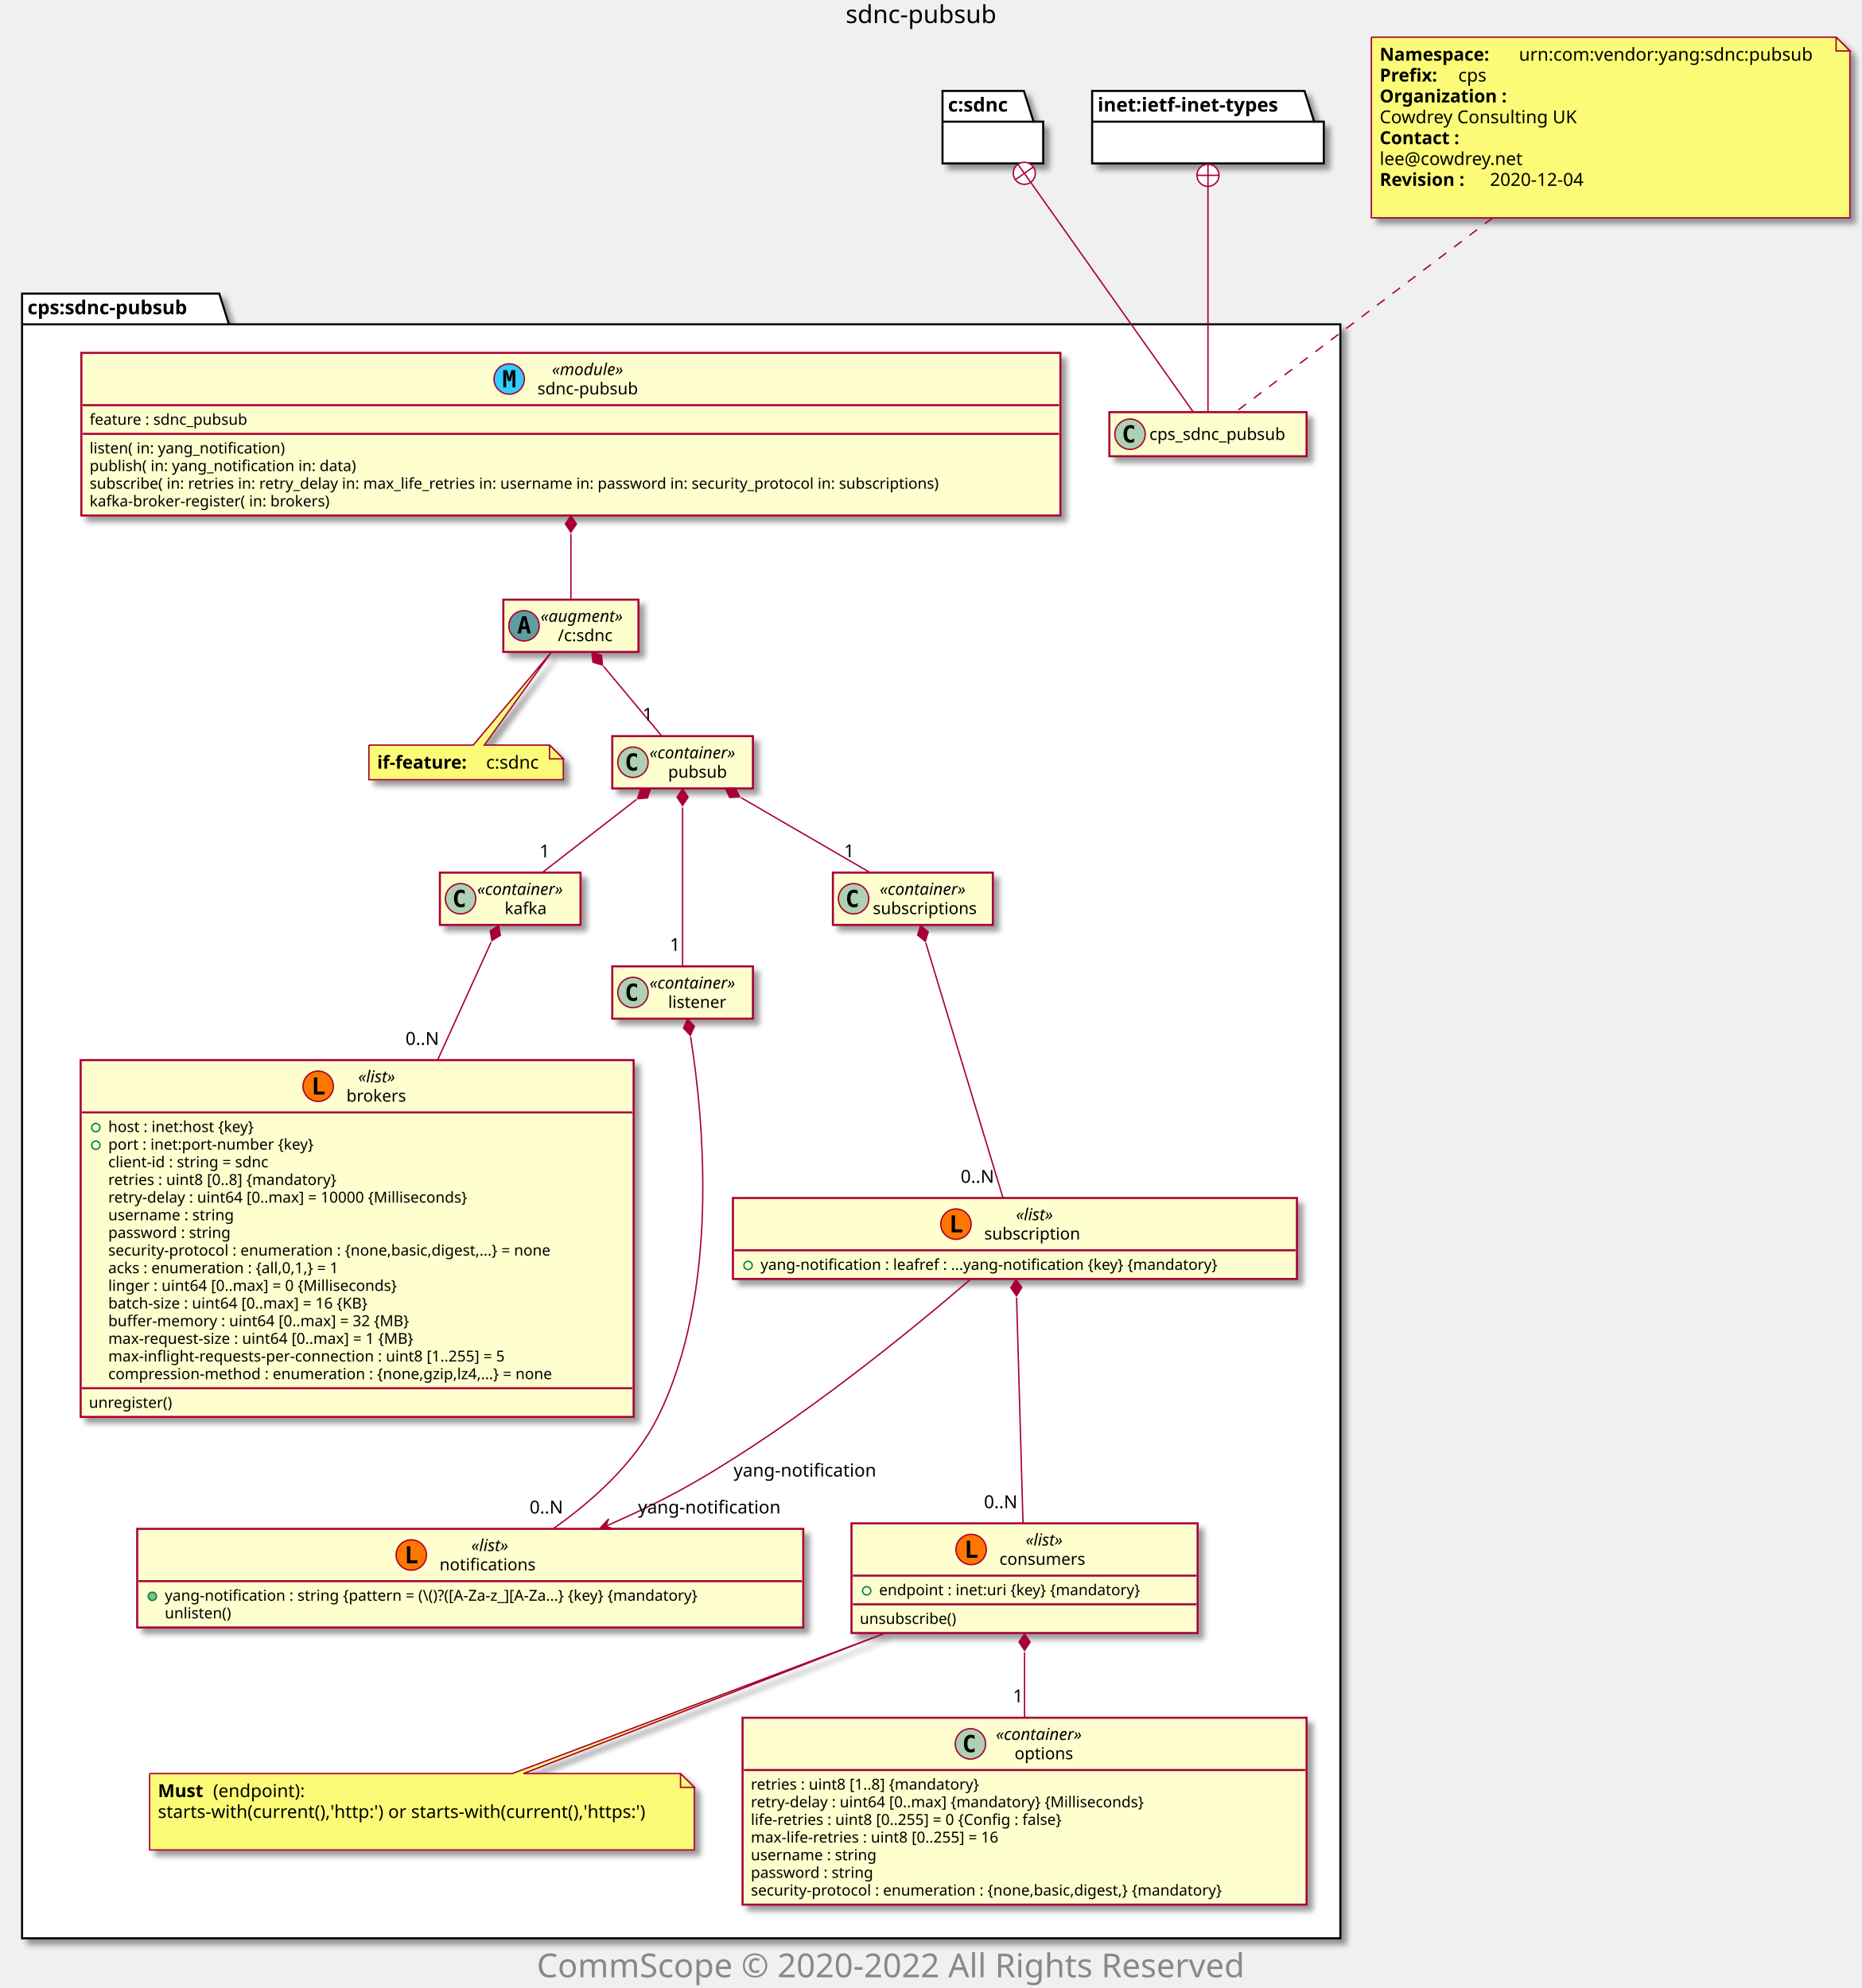
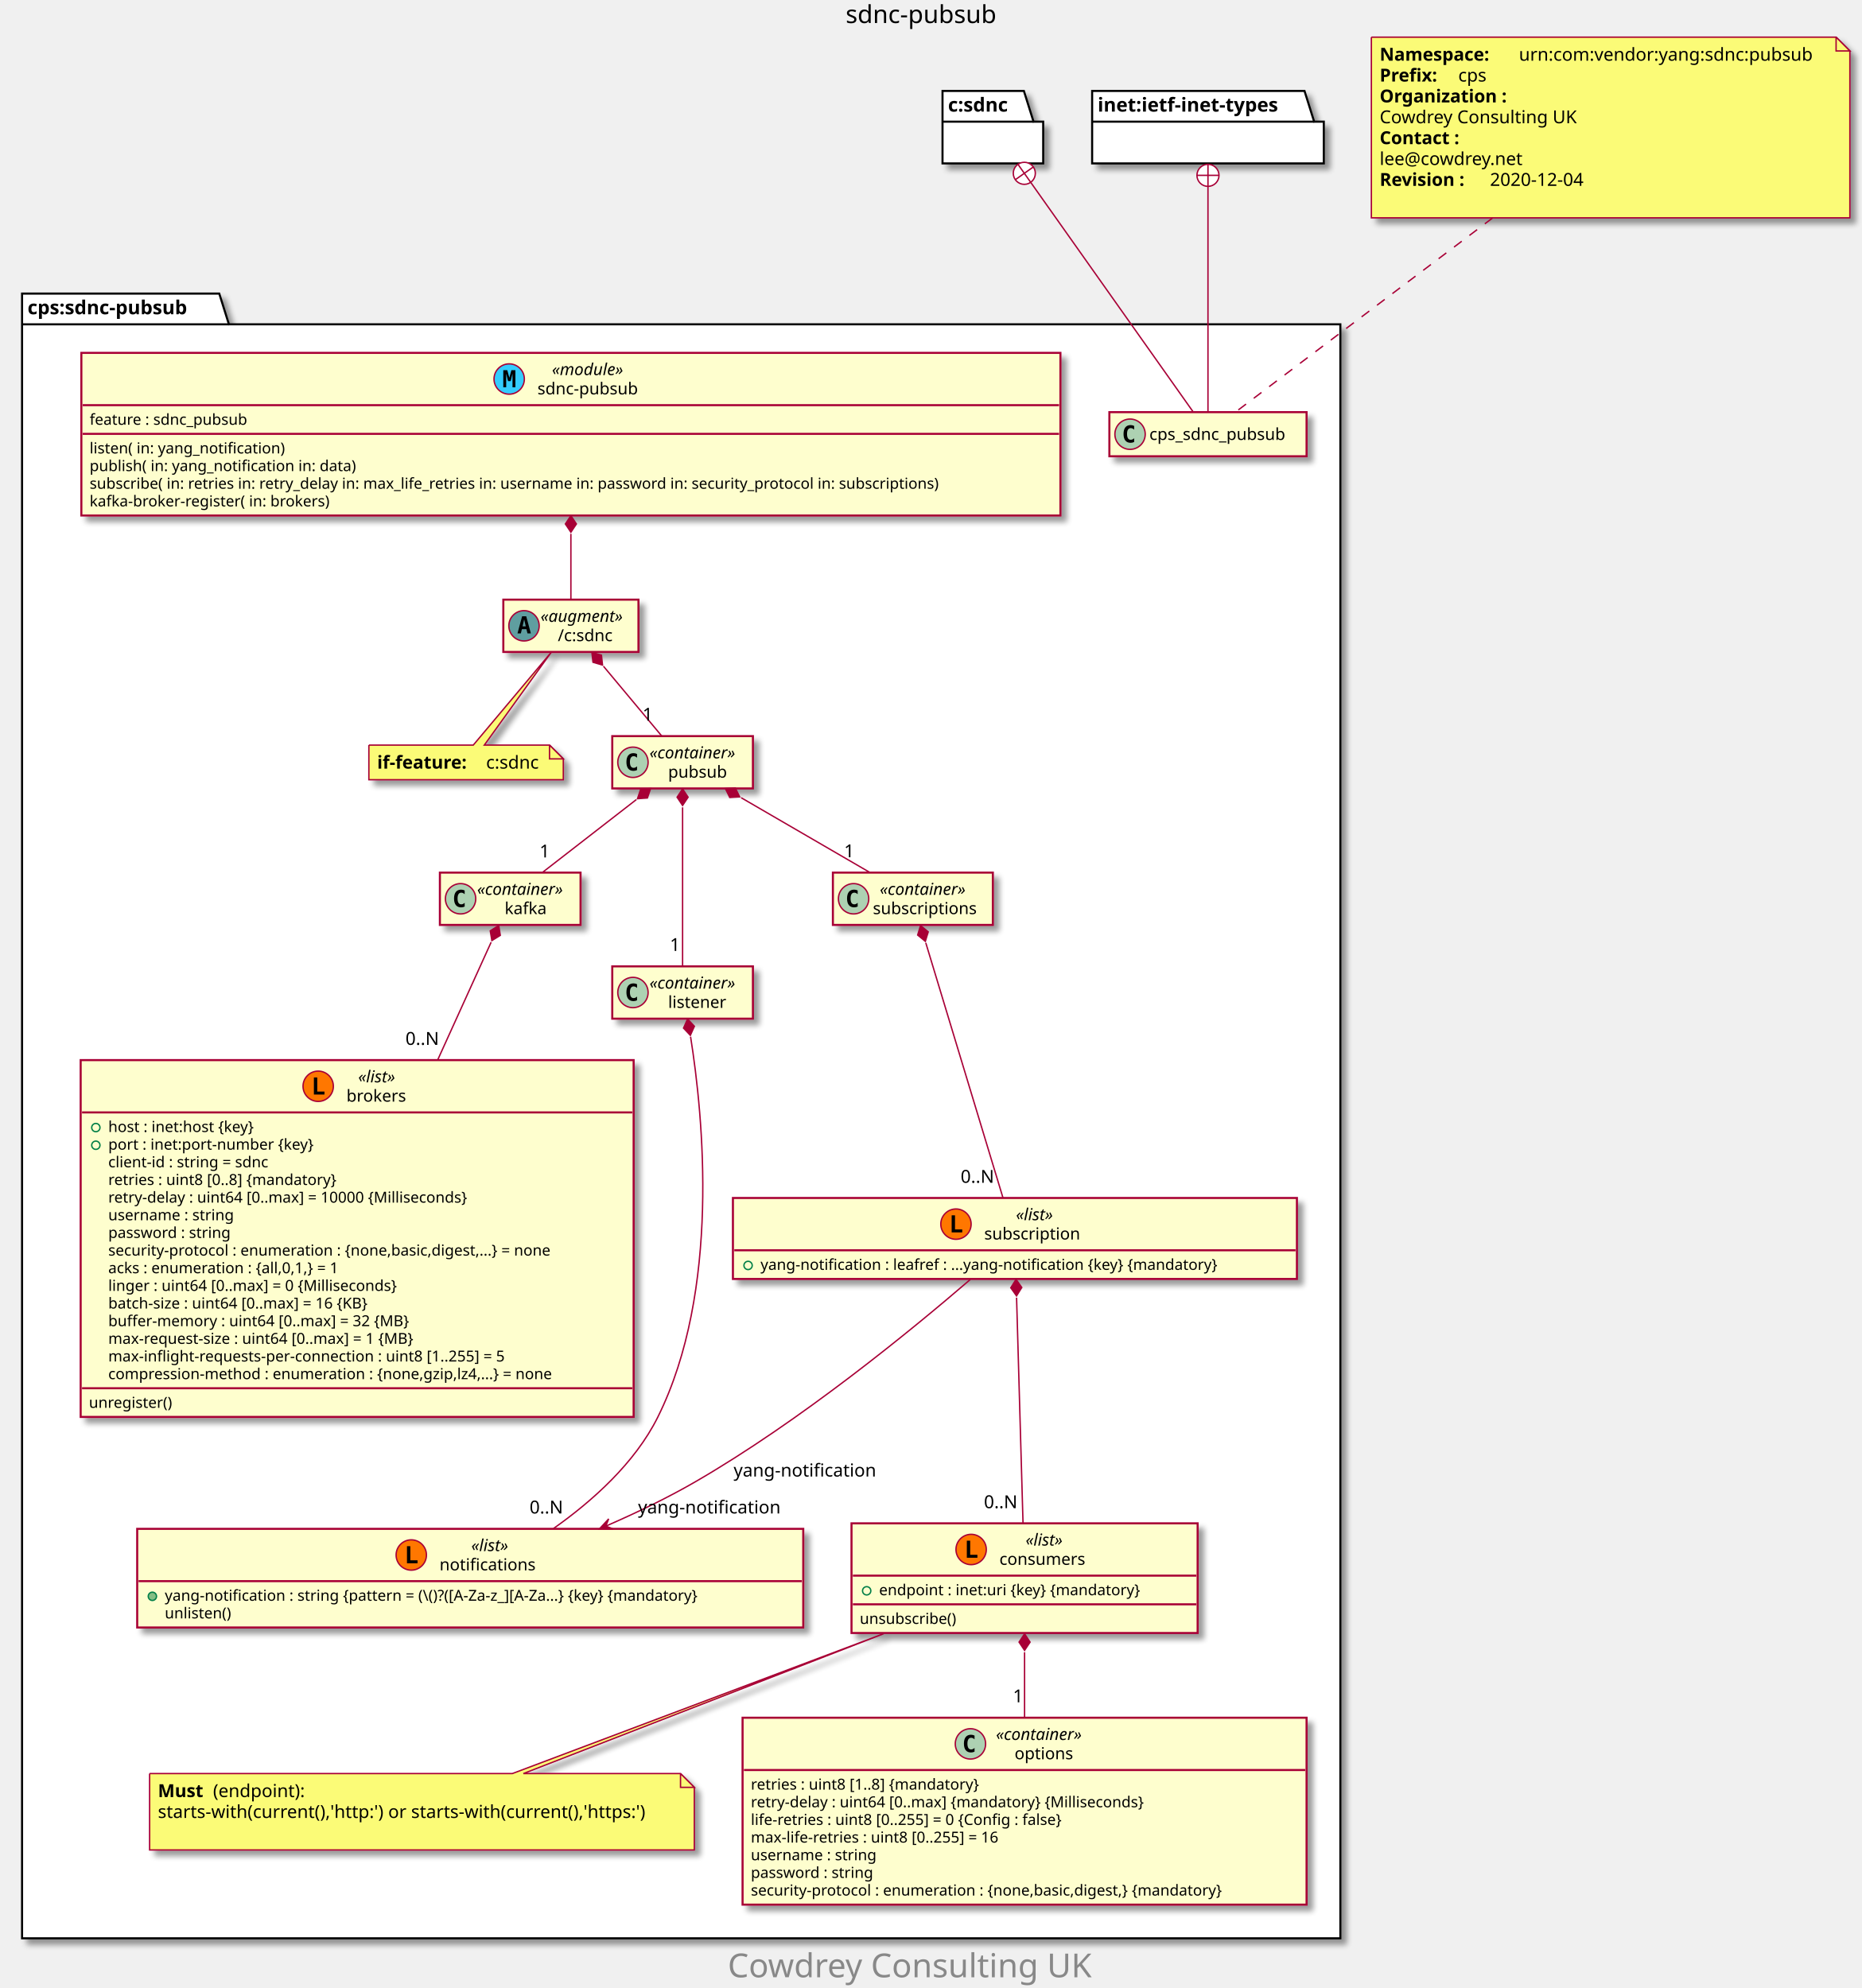
<svg xmlns="http://www.w3.org/2000/svg" contentScriptType="application/ecmascript" contentStyleType="text/css" height="1442px" preserveAspectRatio="none" style="width:1350px;height:1442px;background:#FFFFFF;" version="1.1" viewBox="0 0 1350 1442" width="1350px" zoomAndPan="magnify">
  <defs>
-     <filter height="300%" id="f190t6xid8d4jv" width="300%" x="-1" y="-1">
+     <filter height="300%" id="fv0hkkw76vhc6" width="300%" x="-1" y="-1">
      <feGaussianBlur result="blurOut" stdDeviation="2.0" />
      <feColorMatrix in="blurOut" result="blurOut2" type="matrix" values="0 0 0 0 0 0 0 0 0 0 0 0 0 0 0 0 0 0 .4 0" />
      <feOffset dx="4.0" dy="4.0" in="blurOut2" result="blurOut3" />
      <feBlend in="SourceGraphic" in2="blurOut3" mode="normal" />
    </filter>
  </defs>
  <g>
    <text fill="#000000" font-family="sans-serif" font-size="18" lengthAdjust="spacing" textLength="109" x="613.25" y="16.708">sdnc-pubsub</text>
-     <polygon fill="#FFFFFF" filter="url(#f190t6xid8d4jv)" points="16,212.953,159,212.953,166,235.25,972,235.25,972,1405.953,16,1405.953,16,212.953" style="stroke:#000000;stroke-width:1.5;" />
+     <polygon fill="#FFFFFF" filter="url(#fv0hkkw76vhc6)" points="16,212.953,159,212.953,166,235.25,972,235.25,972,1405.953,16,1405.953,16,212.953" style="stroke:#000000;stroke-width:1.5;" />
    <line style="stroke:#000000;stroke-width:1.5;" x1="16" x2="166" y1="235.25" y2="235.25" />
    <text fill="#000000" font-family="sans-serif" font-size="14" font-weight="bold" lengthAdjust="spacing" textLength="137" x="20" y="227.948">cps:sdnc-pubsub</text>
-     <polygon fill="#FFFFFF" filter="url(#f190t6xid8d4jv)" points="683.5,65.953,742.5,65.953,749.5,88.25,756.5,88.25,756.5,118.547,683.5,118.547,683.5,65.953" style="stroke:#000000;stroke-width:1.5;" />
+     <polygon fill="#FFFFFF" filter="url(#fv0hkkw76vhc6)" points="683.5,65.953,742.5,65.953,749.5,88.25,756.5,88.25,756.5,118.547,683.5,118.547,683.5,65.953" style="stroke:#000000;stroke-width:1.5;" />
    <line style="stroke:#000000;stroke-width:1.5;" x1="683.5" x2="749.5" y1="88.25" y2="88.25" />
    <text fill="#000000" font-family="sans-serif" font-size="14" font-weight="bold" lengthAdjust="spacing" textLength="53" x="687.5" y="80.948">c:sdnc</text>
-     <polygon fill="#FFFFFF" filter="url(#f190t6xid8d4jv)" points="792,65.953,946,65.953,953,88.25,960,88.25,960,118.547,792,118.547,792,65.953" style="stroke:#000000;stroke-width:1.5;" />
+     <polygon fill="#FFFFFF" filter="url(#fv0hkkw76vhc6)" points="792,65.953,946,65.953,953,88.25,960,88.25,960,118.547,792,118.547,792,65.953" style="stroke:#000000;stroke-width:1.5;" />
    <line style="stroke:#000000;stroke-width:1.5;" x1="792" x2="953" y1="88.25" y2="88.25" />
    <text fill="#000000" font-family="sans-serif" font-size="14" font-weight="bold" lengthAdjust="spacing" textLength="148" x="796" y="80.948">inet:ietf-inet-types</text>
-     <rect fill="#FEFECE" filter="url(#f190t6xid8d4jv)" height="32" id="cps_sdnc_pubsub" style="stroke:#A80036;stroke-width:1.5;" width="143" x="804.5" y="298.953" />
+     <rect fill="#FEFECE" filter="url(#fv0hkkw76vhc6)" height="32" id="cps_sdnc_pubsub" style="stroke:#A80036;stroke-width:1.5;" width="143" x="804.5" y="298.953" />
    <ellipse cx="819.5" cy="314.953" fill="#ADD1B2" rx="11" ry="11" style="stroke:#A80036;stroke-width:1.0;" />
    <path d="M822.469,320.594 Q821.891,320.891 821.25,321.031 Q820.609,321.188 819.906,321.188 Q817.406,321.188 816.078,319.547 Q814.766,317.891 814.766,314.766 Q814.766,311.641 816.078,309.984 Q817.406,308.328 819.906,308.328 Q820.609,308.328 821.25,308.484 Q821.906,308.641 822.469,308.938 L822.469,311.656 Q821.844,311.078 821.25,310.812 Q820.656,310.531 820.031,310.531 Q818.688,310.531 818,311.609 Q817.312,312.672 817.312,314.766 Q817.312,316.859 818,317.938 Q818.688,319 820.031,319 Q820.656,319 821.25,318.734 Q821.844,318.453 822.469,317.875 L822.469,320.594 Z " fill="#000000" />
    <text fill="#000000" font-family="sans-serif" font-size="12" lengthAdjust="spacing" textLength="111" x="833.5" y="319.107">cps_sdnc_pubsub</text>
-     <rect codeLine="23" fill="#FEFECE" filter="url(#f190t6xid8d4jv)" height="117.961" id="sdnc_pubsub" style="stroke:#A80036;stroke-width:1.5;" width="710" x="59" y="255.953" />
+     <rect codeLine="23" fill="#FEFECE" filter="url(#fv0hkkw76vhc6)" height="117.961" id="sdnc_pubsub" style="stroke:#A80036;stroke-width:1.5;" width="710" x="59" y="255.953" />
    <ellipse cx="369.25" cy="274.922" fill="#33CCFF" rx="11" ry="11" style="stroke:#A80036;stroke-width:1.0;" />
    <path d="M364.969,268.531 L367.891,268.531 L369.359,273.969 L370.828,268.531 L373.766,268.531 L373.766,280.922 L371.656,280.922 L371.656,271 L370.344,276.422 L368.406,276.422 L367.078,271 L367.078,280.922 L364.969,280.922 L364.969,268.531 Z " fill="#000000" />
    <text fill="#000000" font-family="sans-serif" font-size="12" font-style="italic" lengthAdjust="spacing" textLength="60" x="400.25" y="272.092">«module»</text>
    <text fill="#000000" font-family="sans-serif" font-size="12" lengthAdjust="spacing" textLength="81" x="389.75" y="286.06">sdnc-pubsub</text>
    <line style="stroke:#A80036;stroke-width:1.5;" x1="60" x2="768" y1="293.891" y2="293.891" />
    <text fill="#000000" font-family="sans-serif" font-size="11" lengthAdjust="spacing" textLength="128" x="65" y="308.101">feature : sdnc_pubsub</text>
    <line style="stroke:#A80036;stroke-width:1.5;" x1="60" x2="768" y1="314.695" y2="314.695" />
    <text fill="#000000" font-family="sans-serif" font-size="11" lengthAdjust="spacing" textLength="156" x="65" y="328.906">listen( in: yang_notification)</text>
    <text fill="#000000" font-family="sans-serif" font-size="11" lengthAdjust="spacing" textLength="213" x="65" y="341.71">publish( in: yang_notification in: data)</text>
    <text fill="#000000" font-family="sans-serif" font-size="11" lengthAdjust="spacing" textLength="698" x="65" y="354.515">subscribe( in: retries in: retry_delay in: max_life_retries in: username in: password in: security_protocol in: subscriptions)</text>
    <text fill="#000000" font-family="sans-serif" font-size="11" lengthAdjust="spacing" textLength="194" x="65" y="367.32">kafka-broker-register( in: brokers)</text>
-     <rect codeLine="29" fill="#FEFECE" filter="url(#f190t6xid8d4jv)" height="37.938" id="c_sdnc" style="stroke:#A80036;stroke-width:1.5;" width="98" x="365" y="434.953" />
+     <rect codeLine="29" fill="#FEFECE" filter="url(#fv0hkkw76vhc6)" height="37.938" id="c_sdnc" style="stroke:#A80036;stroke-width:1.5;" width="98" x="365" y="434.953" />
    <ellipse cx="380" cy="453.922" fill="#5F9EA0" rx="11" ry="11" style="stroke:#A80036;stroke-width:1.0;" />
    <path d="M380.109,449.266 L378.953,454.344 L381.281,454.344 L380.109,449.266 Z M378.625,447.031 L381.609,447.031 L384.969,459.422 L382.516,459.422 L381.75,456.359 L378.469,456.359 L377.719,459.422 L375.281,459.422 L378.625,447.031 Z " fill="#000000" />
    <text fill="#000000" font-family="sans-serif" font-size="12" font-style="italic" lengthAdjust="spacing" textLength="70" x="392" y="451.092">«augment»</text>
    <text fill="#000000" font-family="sans-serif" font-size="12" lengthAdjust="spacing" textLength="45" x="404.5" y="465.06">/c:sdnc</text>
-     <path d="M267.5,540.453 L267.5,565.586 A0,0 0 0 0 267.5,565.586 L408.5,565.586 A0,0 0 0 0 408.5,565.586 L408.5,550.453 L398.5,540.453 L351.21,540.453 L399.7,473.193 L343.21,540.453 L267.5,540.453 A0,0 0 0 0 267.5,540.453 " fill="#FBFB77" filter="url(#f190t6xid8d4jv)" style="stroke:#A80036;stroke-width:1.0;" />
+     <path d="M267.5,540.453 L267.5,565.586 A0,0 0 0 0 267.5,565.586 L408.5,565.586 A0,0 0 0 0 408.5,565.586 L408.5,550.453 L398.5,540.453 L351.21,540.453 L399.7,473.193 L343.21,540.453 L267.5,540.453 A0,0 0 0 0 267.5,540.453 " fill="#FBFB77" filter="url(#fv0hkkw76vhc6)" style="stroke:#A80036;stroke-width:1.0;" />
    <path d="M398.5,540.453 L398.5,550.453 L408.5,550.453 L398.5,540.453 " fill="#FBFB77" style="stroke:#A80036;stroke-width:1.0;" />
    <text fill="#000000" font-family="sans-serif" font-size="13" font-weight="bold" lengthAdjust="spacing" textLength="74" x="273.5" y="557.52">if-feature:</text>
    <text fill="#000000" font-family="sans-serif" font-size="13" lengthAdjust="spacing" textLength="41" x="352.5" y="557.52">c:sdnc</text>
-     <rect codeLine="34" fill="#FEFECE" filter="url(#f190t6xid8d4jv)" height="37.938" id="sdnc_I_sdnc_I_pubsub" style="stroke:#A80036;stroke-width:1.5;" width="102" x="444" y="533.953" />
+     <rect codeLine="34" fill="#FEFECE" filter="url(#fv0hkkw76vhc6)" height="37.938" id="sdnc_I_sdnc_I_pubsub" style="stroke:#A80036;stroke-width:1.5;" width="102" x="444" y="533.953" />
    <ellipse cx="459" cy="552.922" fill="#ADD1B2" rx="11" ry="11" style="stroke:#A80036;stroke-width:1.0;" />
    <path d="M461.969,558.562 Q461.391,558.859 460.75,559 Q460.109,559.156 459.406,559.156 Q456.906,559.156 455.578,557.516 Q454.266,555.859 454.266,552.734 Q454.266,549.609 455.578,547.953 Q456.906,546.297 459.406,546.297 Q460.109,546.297 460.75,546.453 Q461.406,546.609 461.969,546.906 L461.969,549.625 Q461.344,549.047 460.75,548.781 Q460.156,548.5 459.531,548.5 Q458.188,548.5 457.5,549.578 Q456.812,550.641 456.812,552.734 Q456.812,554.828 457.5,555.906 Q458.188,556.969 459.531,556.969 Q460.156,556.969 460.75,556.703 Q461.344,556.422 461.969,555.844 L461.969,558.562 Z " fill="#000000" />
    <text fill="#000000" font-family="sans-serif" font-size="12" font-style="italic" lengthAdjust="spacing" textLength="74" x="471" y="550.092">«container»</text>
    <text fill="#000000" font-family="sans-serif" font-size="12" lengthAdjust="spacing" textLength="47" x="484.5" y="564.061">pubsub</text>
-     <rect codeLine="36" fill="#FEFECE" filter="url(#f190t6xid8d4jv)" height="37.938" id="sdnc_I_sdnc_I_pubsub_I_kafka" style="stroke:#A80036;stroke-width:1.5;" width="102" x="319" y="632.953" />
+     <rect codeLine="36" fill="#FEFECE" filter="url(#fv0hkkw76vhc6)" height="37.938" id="sdnc_I_sdnc_I_pubsub_I_kafka" style="stroke:#A80036;stroke-width:1.5;" width="102" x="319" y="632.953" />
    <ellipse cx="334" cy="651.922" fill="#ADD1B2" rx="11" ry="11" style="stroke:#A80036;stroke-width:1.0;" />
    <path d="M336.969,657.562 Q336.391,657.859 335.75,658 Q335.109,658.156 334.406,658.156 Q331.906,658.156 330.578,656.516 Q329.266,654.859 329.266,651.734 Q329.266,648.609 330.578,646.953 Q331.906,645.297 334.406,645.297 Q335.109,645.297 335.75,645.453 Q336.406,645.609 336.969,645.906 L336.969,648.625 Q336.344,648.047 335.75,647.781 Q335.156,647.5 334.531,647.5 Q333.188,647.5 332.5,648.578 Q331.812,649.641 331.812,651.734 Q331.812,653.828 332.5,654.906 Q333.188,655.969 334.531,655.969 Q335.156,655.969 335.75,655.703 Q336.344,655.422 336.969,654.844 L336.969,657.562 Z " fill="#000000" />
    <text fill="#000000" font-family="sans-serif" font-size="12" font-style="italic" lengthAdjust="spacing" textLength="74" x="346" y="649.092">«container»</text>
    <text fill="#000000" font-family="sans-serif" font-size="12" lengthAdjust="spacing" textLength="34" x="366" y="663.061">kafka</text>
-     <rect codeLine="38" fill="#FEFECE" filter="url(#f190t6xid8d4jv)" height="258.812" id="sdnc_I_sdnc_I_pubsub_I_kafka_I_brokers" style="stroke:#A80036;stroke-width:1.5;" width="401" x="58.5" y="768.953" />
+     <rect codeLine="38" fill="#FEFECE" filter="url(#fv0hkkw76vhc6)" height="258.812" id="sdnc_I_sdnc_I_pubsub_I_kafka_I_brokers" style="stroke:#A80036;stroke-width:1.5;" width="401" x="58.5" y="768.953" />
    <ellipse cx="230.75" cy="787.922" fill="#FF7700" rx="11" ry="11" style="stroke:#A80036;stroke-width:1.0;" />
    <path d="M227.625,793.922 L227.625,781.531 L230.062,781.531 L230.062,791.766 L235.297,791.766 L235.297,793.922 L227.625,793.922 Z " fill="#000000" />
    <text fill="#000000" font-family="sans-serif" font-size="12" font-style="italic" lengthAdjust="spacing" textLength="31" x="259.75" y="785.092">«list»</text>
    <text fill="#000000" font-family="sans-serif" font-size="12" lengthAdjust="spacing" textLength="48" x="251.25" y="799.061">brokers</text>
    <line style="stroke:#A80036;stroke-width:1.5;" x1="59.5" x2="458.5" y1="806.891" y2="806.891" />
    <ellipse cx="69.5" cy="817.891" rx="3" ry="3" style="stroke:#038048;stroke-width:1.0;fill:none;" />
    <text fill="#000000" font-family="sans-serif" font-size="11" lengthAdjust="spacing" textLength="128" x="78.5" y="821.101">host : inet:host  {key}</text>
    <ellipse cx="69.5" cy="830.695" rx="3" ry="3" style="stroke:#038048;stroke-width:1.0;fill:none;" />
    <text fill="#000000" font-family="sans-serif" font-size="11" lengthAdjust="spacing" textLength="172" x="78.5" y="833.906">port : inet:port-number  {key}</text>
    <text fill="#000000" font-family="sans-serif" font-size="11" lengthAdjust="spacing" textLength="141" x="78.5" y="846.71">client-id : string   = sdnc</text>
    <text fill="#000000" font-family="sans-serif" font-size="11" lengthAdjust="spacing" textLength="199" x="78.5" y="859.515">retries : uint8 [0..8]   {mandatory}</text>
    <text fill="#000000" font-family="sans-serif" font-size="11" lengthAdjust="spacing" textLength="310" x="78.5" y="872.32">retry-delay : uint64 [0..max]   = 10000  {Milliseconds}</text>
    <text fill="#000000" font-family="sans-serif" font-size="11" lengthAdjust="spacing" textLength="103" x="78.5" y="885.125">username : string</text>
    <text fill="#000000" font-family="sans-serif" font-size="11" lengthAdjust="spacing" textLength="101" x="78.5" y="897.929">password : string</text>
    <text fill="#000000" font-family="sans-serif" font-size="11" lengthAdjust="spacing" textLength="375" x="78.5" y="910.734">security-protocol : enumeration : {none,basic,digest,...}   = none</text>
    <text fill="#000000" font-family="sans-serif" font-size="11" lengthAdjust="spacing" textLength="207" x="78.5" y="923.539">acks : enumeration : {all,0,1,}   = 1</text>
    <text fill="#000000" font-family="sans-serif" font-size="11" lengthAdjust="spacing" textLength="253" x="78.5" y="936.343">linger : uint64 [0..max]   = 0  {Milliseconds}</text>
    <text fill="#000000" font-family="sans-serif" font-size="11" lengthAdjust="spacing" textLength="231" x="78.5" y="949.148">batch-size : uint64 [0..max]   = 16  {KB}</text>
    <text fill="#000000" font-family="sans-serif" font-size="11" lengthAdjust="spacing" textLength="261" x="78.5" y="961.953">buffer-memory : uint64 [0..max]   = 32  {MB}</text>
    <text fill="#000000" font-family="sans-serif" font-size="11" lengthAdjust="spacing" textLength="267" x="78.5" y="974.757">max-request-size : uint64 [0..max]   = 1  {MB}</text>
    <text fill="#000000" font-family="sans-serif" font-size="11" lengthAdjust="spacing" textLength="329" x="78.5" y="987.562">max-inflight-requests-per-connection : uint8 [1..255]   = 5</text>
    <text fill="#000000" font-family="sans-serif" font-size="11" lengthAdjust="spacing" textLength="373" x="78.5" y="1000.367">compression-method : enumeration : {none,gzip,lz4,...}   = none</text>
    <line style="stroke:#A80036;stroke-width:1.5;" x1="59.5" x2="458.5" y1="1006.961" y2="1006.961" />
    <text fill="#000000" font-family="sans-serif" font-size="11" lengthAdjust="spacing" textLength="67" x="64.5" y="1021.171">unregister()</text>
-     <rect codeLine="56" fill="#FEFECE" filter="url(#f190t6xid8d4jv)" height="37.938" id="sdnc_I_sdnc_I_pubsub_I_listener" style="stroke:#A80036;stroke-width:1.5;" width="102" x="444" y="700.953" />
+     <rect codeLine="56" fill="#FEFECE" filter="url(#fv0hkkw76vhc6)" height="37.938" id="sdnc_I_sdnc_I_pubsub_I_listener" style="stroke:#A80036;stroke-width:1.5;" width="102" x="444" y="700.953" />
    <ellipse cx="459" cy="719.922" fill="#ADD1B2" rx="11" ry="11" style="stroke:#A80036;stroke-width:1.0;" />
    <path d="M461.969,725.562 Q461.391,725.859 460.75,726 Q460.109,726.156 459.406,726.156 Q456.906,726.156 455.578,724.516 Q454.266,722.859 454.266,719.734 Q454.266,716.609 455.578,714.953 Q456.906,713.297 459.406,713.297 Q460.109,713.297 460.75,713.453 Q461.406,713.609 461.969,713.906 L461.969,716.625 Q461.344,716.047 460.75,715.781 Q460.156,715.5 459.531,715.5 Q458.188,715.5 457.5,716.578 Q456.812,717.641 456.812,719.734 Q456.812,721.828 457.5,722.906 Q458.188,723.969 459.531,723.969 Q460.156,723.969 460.75,723.703 Q461.344,723.422 461.969,722.844 L461.969,725.562 Z " fill="#000000" />
    <text fill="#000000" font-family="sans-serif" font-size="12" font-style="italic" lengthAdjust="spacing" textLength="74" x="471" y="717.092">«container»</text>
    <text fill="#000000" font-family="sans-serif" font-size="12" lengthAdjust="spacing" textLength="47" x="484.5" y="731.061">listener</text>
-     <rect codeLine="58" fill="#FEFECE" filter="url(#f190t6xid8d4jv)" height="71.547" id="sdnc_I_sdnc_I_pubsub_I_listener_I_notifications" style="stroke:#A80036;stroke-width:1.5;" width="483" x="99.5" y="1108.953" />
+     <rect codeLine="58" fill="#FEFECE" filter="url(#fv0hkkw76vhc6)" height="71.547" id="sdnc_I_sdnc_I_pubsub_I_listener_I_notifications" style="stroke:#A80036;stroke-width:1.5;" width="483" x="99.5" y="1108.953" />
    <ellipse cx="298.25" cy="1127.922" fill="#FF7700" rx="11" ry="11" style="stroke:#A80036;stroke-width:1.0;" />
    <path d="M295.125,1133.922 L295.125,1121.531 L297.562,1121.531 L297.562,1131.766 L302.797,1131.766 L302.797,1133.922 L295.125,1133.922 Z " fill="#000000" />
    <text fill="#000000" font-family="sans-serif" font-size="12" font-style="italic" lengthAdjust="spacing" textLength="31" x="341.75" y="1125.092">«list»</text>
    <text fill="#000000" font-family="sans-serif" font-size="12" lengthAdjust="spacing" textLength="77" x="318.75" y="1139.061">notifications</text>
    <line style="stroke:#A80036;stroke-width:1.5;" x1="100.5" x2="581.5" y1="1146.891" y2="1146.891" />
    <ellipse cx="110.5" cy="1157.891" fill="#84BE84" rx="3" ry="3" style="stroke:#038048;stroke-width:1.0;" />
    <text fill="#000000" font-family="sans-serif" font-size="11" lengthAdjust="spacing" textLength="457" x="119.5" y="1161.101">yang-notification : string {pattern = (\()?([A-Za-z_][A-Za...}  {key}  {mandatory}</text>
    <text fill="#000000" font-family="sans-serif" font-size="11" lengthAdjust="spacing" textLength="53" x="119.5" y="1173.906">unlisten()</text>
-     <rect codeLine="62" fill="#FEFECE" filter="url(#f190t6xid8d4jv)" height="37.938" id="sdnc_I_sdnc_I_pubsub_I_subscriptions" style="stroke:#A80036;stroke-width:1.5;" width="116" x="604" y="632.953" />
+     <rect codeLine="62" fill="#FEFECE" filter="url(#fv0hkkw76vhc6)" height="37.938" id="sdnc_I_sdnc_I_pubsub_I_subscriptions" style="stroke:#A80036;stroke-width:1.5;" width="116" x="604" y="632.953" />
    <ellipse cx="619" cy="651.922" fill="#ADD1B2" rx="11" ry="11" style="stroke:#A80036;stroke-width:1.0;" />
    <path d="M621.969,657.562 Q621.391,657.859 620.75,658 Q620.109,658.156 619.406,658.156 Q616.906,658.156 615.578,656.516 Q614.266,654.859 614.266,651.734 Q614.266,648.609 615.578,646.953 Q616.906,645.297 619.406,645.297 Q620.109,645.297 620.75,645.453 Q621.406,645.609 621.969,645.906 L621.969,648.625 Q621.344,648.047 620.75,647.781 Q620.156,647.5 619.531,647.5 Q618.188,647.5 617.5,648.578 Q616.812,649.641 616.812,651.734 Q616.812,653.828 617.5,654.906 Q618.188,655.969 619.531,655.969 Q620.156,655.969 620.75,655.703 Q621.344,655.422 621.969,654.844 L621.969,657.562 Z " fill="#000000" />
    <text fill="#000000" font-family="sans-serif" font-size="12" font-style="italic" lengthAdjust="spacing" textLength="74" x="638" y="649.092">«container»</text>
    <text fill="#000000" font-family="sans-serif" font-size="12" lengthAdjust="spacing" textLength="84" x="633" y="663.061">subscriptions</text>
-     <rect codeLine="64" fill="#FEFECE" filter="url(#f190t6xid8d4jv)" height="58.742" id="sdnc_I_sdnc_I_pubsub_I_subscriptions_I_subscription" style="stroke:#A80036;stroke-width:1.5;" width="409" x="531.5" y="868.953" />
+     <rect codeLine="64" fill="#FEFECE" filter="url(#fv0hkkw76vhc6)" height="58.742" id="sdnc_I_sdnc_I_pubsub_I_subscriptions_I_subscription" style="stroke:#A80036;stroke-width:1.5;" width="409" x="531.5" y="868.953" />
    <ellipse cx="693.25" cy="887.922" fill="#FF7700" rx="11" ry="11" style="stroke:#A80036;stroke-width:1.0;" />
    <path d="M690.125,893.922 L690.125,881.531 L692.562,881.531 L692.562,891.766 L697.797,891.766 L697.797,893.922 L690.125,893.922 Z " fill="#000000" />
    <text fill="#000000" font-family="sans-serif" font-size="12" font-style="italic" lengthAdjust="spacing" textLength="31" x="736.75" y="885.092">«list»</text>
    <text fill="#000000" font-family="sans-serif" font-size="12" lengthAdjust="spacing" textLength="77" x="713.75" y="899.061">subscription</text>
    <line style="stroke:#A80036;stroke-width:1.5;" x1="532.5" x2="939.5" y1="906.891" y2="906.891" />
    <ellipse cx="542.5" cy="917.891" rx="3" ry="3" style="stroke:#038048;stroke-width:1.0;fill:none;" />
    <text fill="#000000" font-family="sans-serif" font-size="11" lengthAdjust="spacing" textLength="383" x="551.5" y="921.101">yang-notification : leafref : ...yang-notification  {key}  {mandatory}</text>
-     <rect codeLine="67" fill="#FEFECE" filter="url(#f190t6xid8d4jv)" height="79.547" id="sdnc_I_sdnc_I_pubsub_I_subscriptions_I_subscription_I_consumers" style="stroke:#A80036;stroke-width:1.5;" width="251" x="617.5" y="1104.953" />
+     <rect codeLine="67" fill="#FEFECE" filter="url(#fv0hkkw76vhc6)" height="79.547" id="sdnc_I_sdnc_I_pubsub_I_subscriptions_I_subscription_I_consumers" style="stroke:#A80036;stroke-width:1.5;" width="251" x="617.5" y="1104.953" />
    <ellipse cx="704.25" cy="1123.922" fill="#FF7700" rx="11" ry="11" style="stroke:#A80036;stroke-width:1.0;" />
    <path d="M701.125,1129.922 L701.125,1117.531 L703.562,1117.531 L703.562,1127.766 L708.797,1127.766 L708.797,1129.922 L701.125,1129.922 Z " fill="#000000" />
    <text fill="#000000" font-family="sans-serif" font-size="12" font-style="italic" lengthAdjust="spacing" textLength="31" x="743.75" y="1121.092">«list»</text>
    <text fill="#000000" font-family="sans-serif" font-size="12" lengthAdjust="spacing" textLength="69" x="724.75" y="1135.061">consumers</text>
    <line style="stroke:#A80036;stroke-width:1.5;" x1="618.5" x2="867.5" y1="1142.891" y2="1142.891" />
    <ellipse cx="628.5" cy="1153.891" rx="3" ry="3" style="stroke:#038048;stroke-width:1.0;fill:none;" />
    <text fill="#000000" font-family="sans-serif" font-size="11" lengthAdjust="spacing" textLength="225" x="637.5" y="1157.101">endpoint : inet:uri  {key}  {mandatory}</text>
    <line style="stroke:#A80036;stroke-width:1.5;" x1="618.5" x2="867.5" y1="1163.695" y2="1163.695" />
    <text fill="#000000" font-family="sans-serif" font-size="11" lengthAdjust="spacing" textLength="78" x="623.5" y="1177.906">unsubscribe()</text>
-     <path d="M108.5,1286.453 L108.5,1341.852 A0,0 0 0 0 108.5,1341.852 L503.5,1341.852 A0,0 0 0 0 503.5,1341.852 L503.5,1296.453 L493.5,1286.453 L379.55,1286.453 L640.82,1185.003 L371.55,1286.453 L108.5,1286.453 A0,0 0 0 0 108.5,1286.453 " fill="#FBFB77" filter="url(#f190t6xid8d4jv)" style="stroke:#A80036;stroke-width:1.0;" />
+     <path d="M108.5,1286.453 L108.5,1341.852 A0,0 0 0 0 108.5,1341.852 L503.5,1341.852 A0,0 0 0 0 503.5,1341.852 L503.5,1296.453 L493.5,1286.453 L379.55,1286.453 L640.82,1185.003 L371.55,1286.453 L108.5,1286.453 A0,0 0 0 0 108.5,1286.453 " fill="#FBFB77" filter="url(#fv0hkkw76vhc6)" style="stroke:#A80036;stroke-width:1.0;" />
    <path d="M493.5,1286.453 L493.5,1296.453 L503.5,1296.453 L493.5,1286.453 " fill="#FBFB77" style="stroke:#A80036;stroke-width:1.0;" />
    <text fill="#000000" font-family="sans-serif" font-size="13" font-weight="bold" lengthAdjust="spacing" textLength="36" x="114.5" y="1303.52">Must</text>
    <text fill="#000000" font-family="sans-serif" font-size="13" lengthAdjust="spacing" textLength="70" x="154.5" y="1303.52">(endpoint):</text>
    <text fill="#000000" font-family="sans-serif" font-size="13" lengthAdjust="spacing" textLength="374" x="114.5" y="1318.653">starts-with(current(),'http:') or starts-with(current(),'https:')</text>
    <text fill="#000000" font-family="sans-serif" font-size="13" lengthAdjust="spacing" textLength="0" x="118.5" y="1333.786" />
-     <rect codeLine="76" fill="#FEFECE" filter="url(#f190t6xid8d4jv)" height="135.57" id="sdnc_I_sdnc_I_pubsub_I_subscriptions_I_subscription_I_consumers_I_options" style="stroke:#A80036;stroke-width:1.5;" width="409" x="538.5" y="1245.953" />
+     <rect codeLine="76" fill="#FEFECE" filter="url(#fv0hkkw76vhc6)" height="135.57" id="sdnc_I_sdnc_I_pubsub_I_subscriptions_I_subscription_I_consumers_I_options" style="stroke:#A80036;stroke-width:1.5;" width="409" x="538.5" y="1245.953" />
    <ellipse cx="703.75" cy="1264.922" fill="#ADD1B2" rx="11" ry="11" style="stroke:#A80036;stroke-width:1.0;" />
    <path d="M706.719,1270.562 Q706.141,1270.859 705.5,1271 Q704.859,1271.156 704.156,1271.156 Q701.656,1271.156 700.328,1269.516 Q699.016,1267.859 699.016,1264.734 Q699.016,1261.609 700.328,1259.953 Q701.656,1258.297 704.156,1258.297 Q704.859,1258.297 705.5,1258.453 Q706.156,1258.609 706.719,1258.906 L706.719,1261.625 Q706.094,1261.047 705.5,1260.781 Q704.906,1260.5 704.281,1260.5 Q702.938,1260.5 702.25,1261.578 Q701.562,1262.641 701.562,1264.734 Q701.562,1266.828 702.25,1267.906 Q702.938,1268.969 704.281,1268.969 Q704.906,1268.969 705.5,1268.703 Q706.094,1268.422 706.719,1267.844 L706.719,1270.562 Z " fill="#000000" />
    <text fill="#000000" font-family="sans-serif" font-size="12" font-style="italic" lengthAdjust="spacing" textLength="74" x="722.25" y="1262.092">«container»</text>
    <text fill="#000000" font-family="sans-serif" font-size="12" lengthAdjust="spacing" textLength="47" x="735.75" y="1276.061">options</text>
    <line style="stroke:#A80036;stroke-width:1.5;" x1="539.5" x2="946.5" y1="1283.891" y2="1283.891" />
    <text fill="#000000" font-family="sans-serif" font-size="11" lengthAdjust="spacing" textLength="199" x="544.5" y="1298.101">retries : uint8 [1..8]   {mandatory}</text>
    <text fill="#000000" font-family="sans-serif" font-size="11" lengthAdjust="spacing" textLength="333" x="544.5" y="1310.906">retry-delay : uint64 [0..max]   {mandatory} {Milliseconds}</text>
    <text fill="#000000" font-family="sans-serif" font-size="11" lengthAdjust="spacing" textLength="277" x="544.5" y="1323.71">life-retries : uint8 [0..255]   = 0  {Config : false}</text>
    <text fill="#000000" font-family="sans-serif" font-size="11" lengthAdjust="spacing" textLength="214" x="544.5" y="1336.515">max-life-retries : uint8 [0..255]   = 16</text>
    <text fill="#000000" font-family="sans-serif" font-size="11" lengthAdjust="spacing" textLength="103" x="544.5" y="1349.32">username : string</text>
    <text fill="#000000" font-family="sans-serif" font-size="11" lengthAdjust="spacing" textLength="101" x="544.5" y="1362.124">password : string</text>
    <text fill="#000000" font-family="sans-serif" font-size="11" lengthAdjust="spacing" textLength="397" x="544.5" y="1374.929">security-protocol : enumeration : {none,basic,digest,}   {mandatory}</text>
-     <path d="M994.5,26.953 L994.5,158.016 L1341.5,158.016 L1341.5,36.953 L1331.5,26.953 L994.5,26.953 " fill="#FBFB77" filter="url(#f190t6xid8d4jv)" style="stroke:#A80036;stroke-width:1.0;" />
+     <path d="M994.5,26.953 L994.5,158.016 L1341.5,158.016 L1341.5,36.953 L1331.5,26.953 L994.5,26.953 " fill="#FBFB77" filter="url(#fv0hkkw76vhc6)" style="stroke:#A80036;stroke-width:1.0;" />
    <path d="M1331.5,26.953 L1331.5,36.953 L1341.5,36.953 L1331.5,26.953 " fill="#FBFB77" style="stroke:#A80036;stroke-width:1.0;" />
    <text fill="#000000" font-family="sans-serif" font-size="13" font-weight="bold" lengthAdjust="spacing" textLength="92" x="1000.5" y="44.02">Namespace:</text>
    <text fill="#000000" font-family="sans-serif" font-size="13" lengthAdjust="spacing" textLength="221" x="1101.5" y="44.02">urn:com:vendor:yang:sdnc:pubsub</text>
    <text fill="#000000" font-family="sans-serif" font-size="13" font-weight="bold" lengthAdjust="spacing" textLength="48" x="1000.5" y="59.153">Prefix:</text>
    <text fill="#000000" font-family="sans-serif" font-size="13" lengthAdjust="spacing" textLength="22" x="1057.5" y="59.153">cps</text>
    <text fill="#000000" font-family="sans-serif" font-size="13" font-weight="bold" lengthAdjust="spacing" textLength="104" x="1000.5" y="74.286">Organization :</text>
    <text fill="#000000" font-family="sans-serif" font-size="13" lengthAdjust="spacing" textLength="147" x="1000.5" y="89.418">Cowdrey Consulting UK</text>
    <text fill="#000000" font-family="sans-serif" font-size="13" font-weight="bold" lengthAdjust="spacing" textLength="67" x="1000.5" y="104.551">Contact :</text>
    <text fill="#000000" font-family="sans-serif" font-size="13" lengthAdjust="spacing" textLength="109" x="1000.5" y="119.684">lee@cowdrey.net</text>
    <text fill="#000000" font-family="sans-serif" font-size="13" font-weight="bold" lengthAdjust="spacing" textLength="71" x="1000.5" y="134.817">Revision :</text>
    <text fill="#000000" font-family="sans-serif" font-size="13" lengthAdjust="spacing" textLength="74" x="1080.5" y="134.817">2020-12-04</text>
    <text fill="#000000" font-family="sans-serif" font-size="13" lengthAdjust="spacing" textLength="0" x="1004.5" y="149.95" />
    <path d="M1082.36,158.123 C1017.74,206.913 933.97,270.173 896.13,298.753 " fill="none" id="GMN5-cps_sdnc_pubsub" style="stroke:#A80036;stroke-width:1.0;stroke-dasharray:7.0,7.0;" />
    <path codeLine="21" d="M746.94,131.533 C781.87,180.913 841.18,264.743 865.31,298.843 " fill="none" id="c_sdnc-backto-cps_sdnc_pubsub" style="stroke:#A80036;stroke-width:1.0;" />
    <ellipse cx="742.819" cy="125.715" fill="#FFFFFF" rx="8" ry="8" style="stroke:#A80036;stroke-width:1.0;" />
    <line style="stroke:#A80036;stroke-width:1.0;" x1="747.438" x2="738.2" y1="132.247" y2="119.183" />
    <line style="stroke:#A80036;stroke-width:1.0;" x1="736.287" x2="749.351" y1="130.334" y2="121.096" />
    <path codeLine="22" d="M876,134.403 C876,184.103 876,265.393 876,298.843 " fill="none" id="inet_ietf_inet_types-backto-cps_sdnc_pubsub" style="stroke:#A80036;stroke-width:1.0;" />
    <ellipse cx="876" cy="127.183" fill="#FFFFFF" rx="8" ry="8" style="stroke:#A80036;stroke-width:1.0;" />
    <line style="stroke:#A80036;stroke-width:1.0;" x1="876" x2="876" y1="135.183" y2="119.183" />
    <line style="stroke:#A80036;stroke-width:1.0;" x1="868" x2="884" y1="127.183" y2="127.183" />
    <path codeLine="30" d="M414,387.233 C414,404.923 414,422.363 414,434.823 " fill="none" id="sdnc_pubsub-backto-c_sdnc" style="stroke:#A80036;stroke-width:1.0;" />
    <polygon fill="#A80036" points="414,374.053,410,380.053,414,386.053,418,380.053,414,374.053" style="stroke:#A80036;stroke-width:1.0;" />
    <path codeLine="35" d="M437.65,483.283 C451.27,499.583 467.97,519.583 479.83,533.793 " fill="none" id="c_sdnc-backto-sdnc_I_sdnc_I_pubsub" style="stroke:#A80036;stroke-width:1.0;" />
    <polygon fill="#A80036" points="429.24,473.193,430.016,480.362,436.933,482.403,436.156,475.234,429.24,473.193" style="stroke:#A80036;stroke-width:1.0;" />
    <text fill="#000000" font-family="sans-serif" font-size="13" lengthAdjust="spacing" textLength="8" x="465.959" y="522.725">1</text>
    <path codeLine="37" d="M461.47,579.973 C440.01,596.623 412.69,617.823 393.52,632.703 " fill="none" id="sdnc_I_sdnc_I_pubsub-backto-sdnc_I_sdnc_I_pubsub_I_kafka" style="stroke:#A80036;stroke-width:1.0;" />
    <polygon fill="#A80036" points="471.78,571.973,464.588,572.492,462.3,579.33,469.492,578.812,471.78,571.973" style="stroke:#A80036;stroke-width:1.0;" />
    <text fill="#000000" font-family="sans-serif" font-size="13" lengthAdjust="spacing" textLength="8" x="391.254" y="621.941">1</text>
    <path codeLine="39" d="M356.16,683.443 C346.16,705.453 331.93,736.813 317.43,768.753 " fill="none" id="sdnc_I_sdnc_I_pubsub_I_kafka-backto-sdnc_I_sdnc_I_pubsub_I_kafka_I_brokers" style="stroke:#A80036;stroke-width:1.0;" />
    <polygon fill="#A80036" points="361.66,671.333,355.535,675.139,356.692,682.257,362.817,678.451,361.66,671.333" style="stroke:#A80036;stroke-width:1.0;" />
    <text fill="#000000" font-family="sans-serif" font-size="13" lengthAdjust="spacing" textLength="26" x="294.056" y="757.897">0..N</text>
    <path codeLine="57" d="M495,585.593 C495,619.793 495,673.113 495,700.833 " fill="none" id="sdnc_I_sdnc_I_pubsub-backto-sdnc_I_sdnc_I_pubsub_I_listener" style="stroke:#A80036;stroke-width:1.0;" />
    <polygon fill="#A80036" points="495,572.243,491,578.243,495,584.243,499,578.243,495,572.243" style="stroke:#A80036;stroke-width:1.0;" />
    <text fill="#000000" font-family="sans-serif" font-size="13" lengthAdjust="spacing" textLength="8" x="485.775" y="689.778">1</text>
    <path codeLine="59" d="M500.79,751.993 C509.99,809.783 522.58,936.313 477,1027.953 C460.41,1061.293 429.5,1088.863 401.32,1108.753 " fill="none" id="sdnc_I_sdnc_I_pubsub_I_listener-backto-sdnc_I_sdnc_I_pubsub_I_listener_I_notifications" style="stroke:#A80036;stroke-width:1.0;" />
    <polygon fill="#A80036" points="498.62,739.153,495.677,745.736,500.623,750.985,503.565,744.401,498.62,739.153" style="stroke:#A80036;stroke-width:1.0;" />
    <text fill="#000000" font-family="sans-serif" font-size="13" lengthAdjust="spacing" textLength="26" x="384.045" y="1097.817">0..N</text>
    <path codeLine="63" d="M537.49,578.633 C566.6,595.543 604.55,617.583 630.86,632.863 " fill="none" id="sdnc_I_sdnc_I_pubsub-backto-sdnc_I_sdnc_I_pubsub_I_subscriptions" style="stroke:#A80036;stroke-width:1.0;" />
    <polygon fill="#A80036" points="526.02,571.973,529.2,578.445,536.397,577.999,533.217,571.527,526.02,571.973" style="stroke:#A80036;stroke-width:1.0;" />
    <text fill="#000000" font-family="sans-serif" font-size="13" lengthAdjust="spacing" textLength="8" x="612.098" y="621.817">1</text>
    <path codeLine="65" d="M671.35,683.853 C685.8,731.603 713.36,822.653 727.37,868.933 " fill="none" id="sdnc_I_sdnc_I_pubsub_I_subscriptions-backto-sdnc_I_sdnc_I_pubsub_I_subscriptions_I_subscription" style="stroke:#A80036;stroke-width:1.0;" />
    <polygon fill="#A80036" points="667.56,671.333,665.472,678.235,671.041,682.817,673.128,675.915,667.56,671.333" style="stroke:#A80036;stroke-width:1.0;" />
    <text fill="#000000" font-family="sans-serif" font-size="13" lengthAdjust="spacing" textLength="26" x="696.638" y="857.945">0..N</text>
    <path codeLine="68" d="M737.2,941.263 C738.51,987.073 740.6,1059.983 741.88,1104.743 " fill="none" id="sdnc_I_sdnc_I_pubsub_I_subscriptions_I_subscription-backto-sdnc_I_sdnc_I_pubsub_I_subscriptions_I_subscription_I_consumers" style="stroke:#A80036;stroke-width:1.0;" />
    <polygon fill="#A80036" points="736.82,927.983,732.993,934.095,737.163,939.978,740.99,933.866,736.82,927.983" style="stroke:#A80036;stroke-width:1.0;" />
    <text fill="#000000" font-family="sans-serif" font-size="13" lengthAdjust="spacing" textLength="26" x="713.541" y="1093.957">0..N</text>
    <path codeLine="77" d="M743,1198.433 C743,1213.493 743,1230.123 743,1245.933 " fill="none" id="sdnc_I_sdnc_I_pubsub_I_subscriptions_I_subscription_I_consumers-backto-sdnc_I_sdnc_I_pubsub_I_subscriptions_I_subscription_I_consumers_I_options" style="stroke:#A80036;stroke-width:1.0;" />
    <polygon fill="#A80036" points="743,1185.103,739,1191.103,743,1197.103,747,1191.103,743,1185.103" style="stroke:#A80036;stroke-width:1.0;" />
    <text fill="#000000" font-family="sans-serif" font-size="13" lengthAdjust="spacing" textLength="8" x="734.562" y="1234.771">1</text>
    <path codeLine="87" d="M703.63,928.083 C660.38,965.333 580.3,1030.853 504,1074.953 C483.76,1086.653 461.15,1097.493 439.37,1106.953 " fill="none" id="sdnc_I_sdnc_I_pubsub_I_subscriptions_I_subscription-to-sdnc_I_sdnc_I_pubsub_I_listener_I_notifications" style="stroke:#A80036;stroke-width:1.0;" />
    <polygon fill="#A80036" points="434.73,1108.953,444.578,1109.047,439.318,1106.966,441.399,1101.706,434.73,1108.953" style="stroke:#A80036;stroke-width:1.0;" />
    <text fill="#000000" font-family="sans-serif" font-size="13" lengthAdjust="spacing" textLength="106" x="532" y="1071.02">yang-notification</text>
    <text fill="#000000" font-family="sans-serif" font-size="13" lengthAdjust="spacing" textLength="106" x="462.7" y="1097.784">yang-notification</text>
-     <text fill="#888888" font-family="sans-serif" font-size="24" lengthAdjust="spacing" textLength="557" x="389.25" y="1434.23">CommScope © 2020-2022 All Rights Reserved</text>
+     <text fill="#888888" font-family="sans-serif" font-size="24" lengthAdjust="spacing" textLength="280" x="527.75" y="1434.23">Cowdrey Consulting UK</text>
  </g>
</svg>
